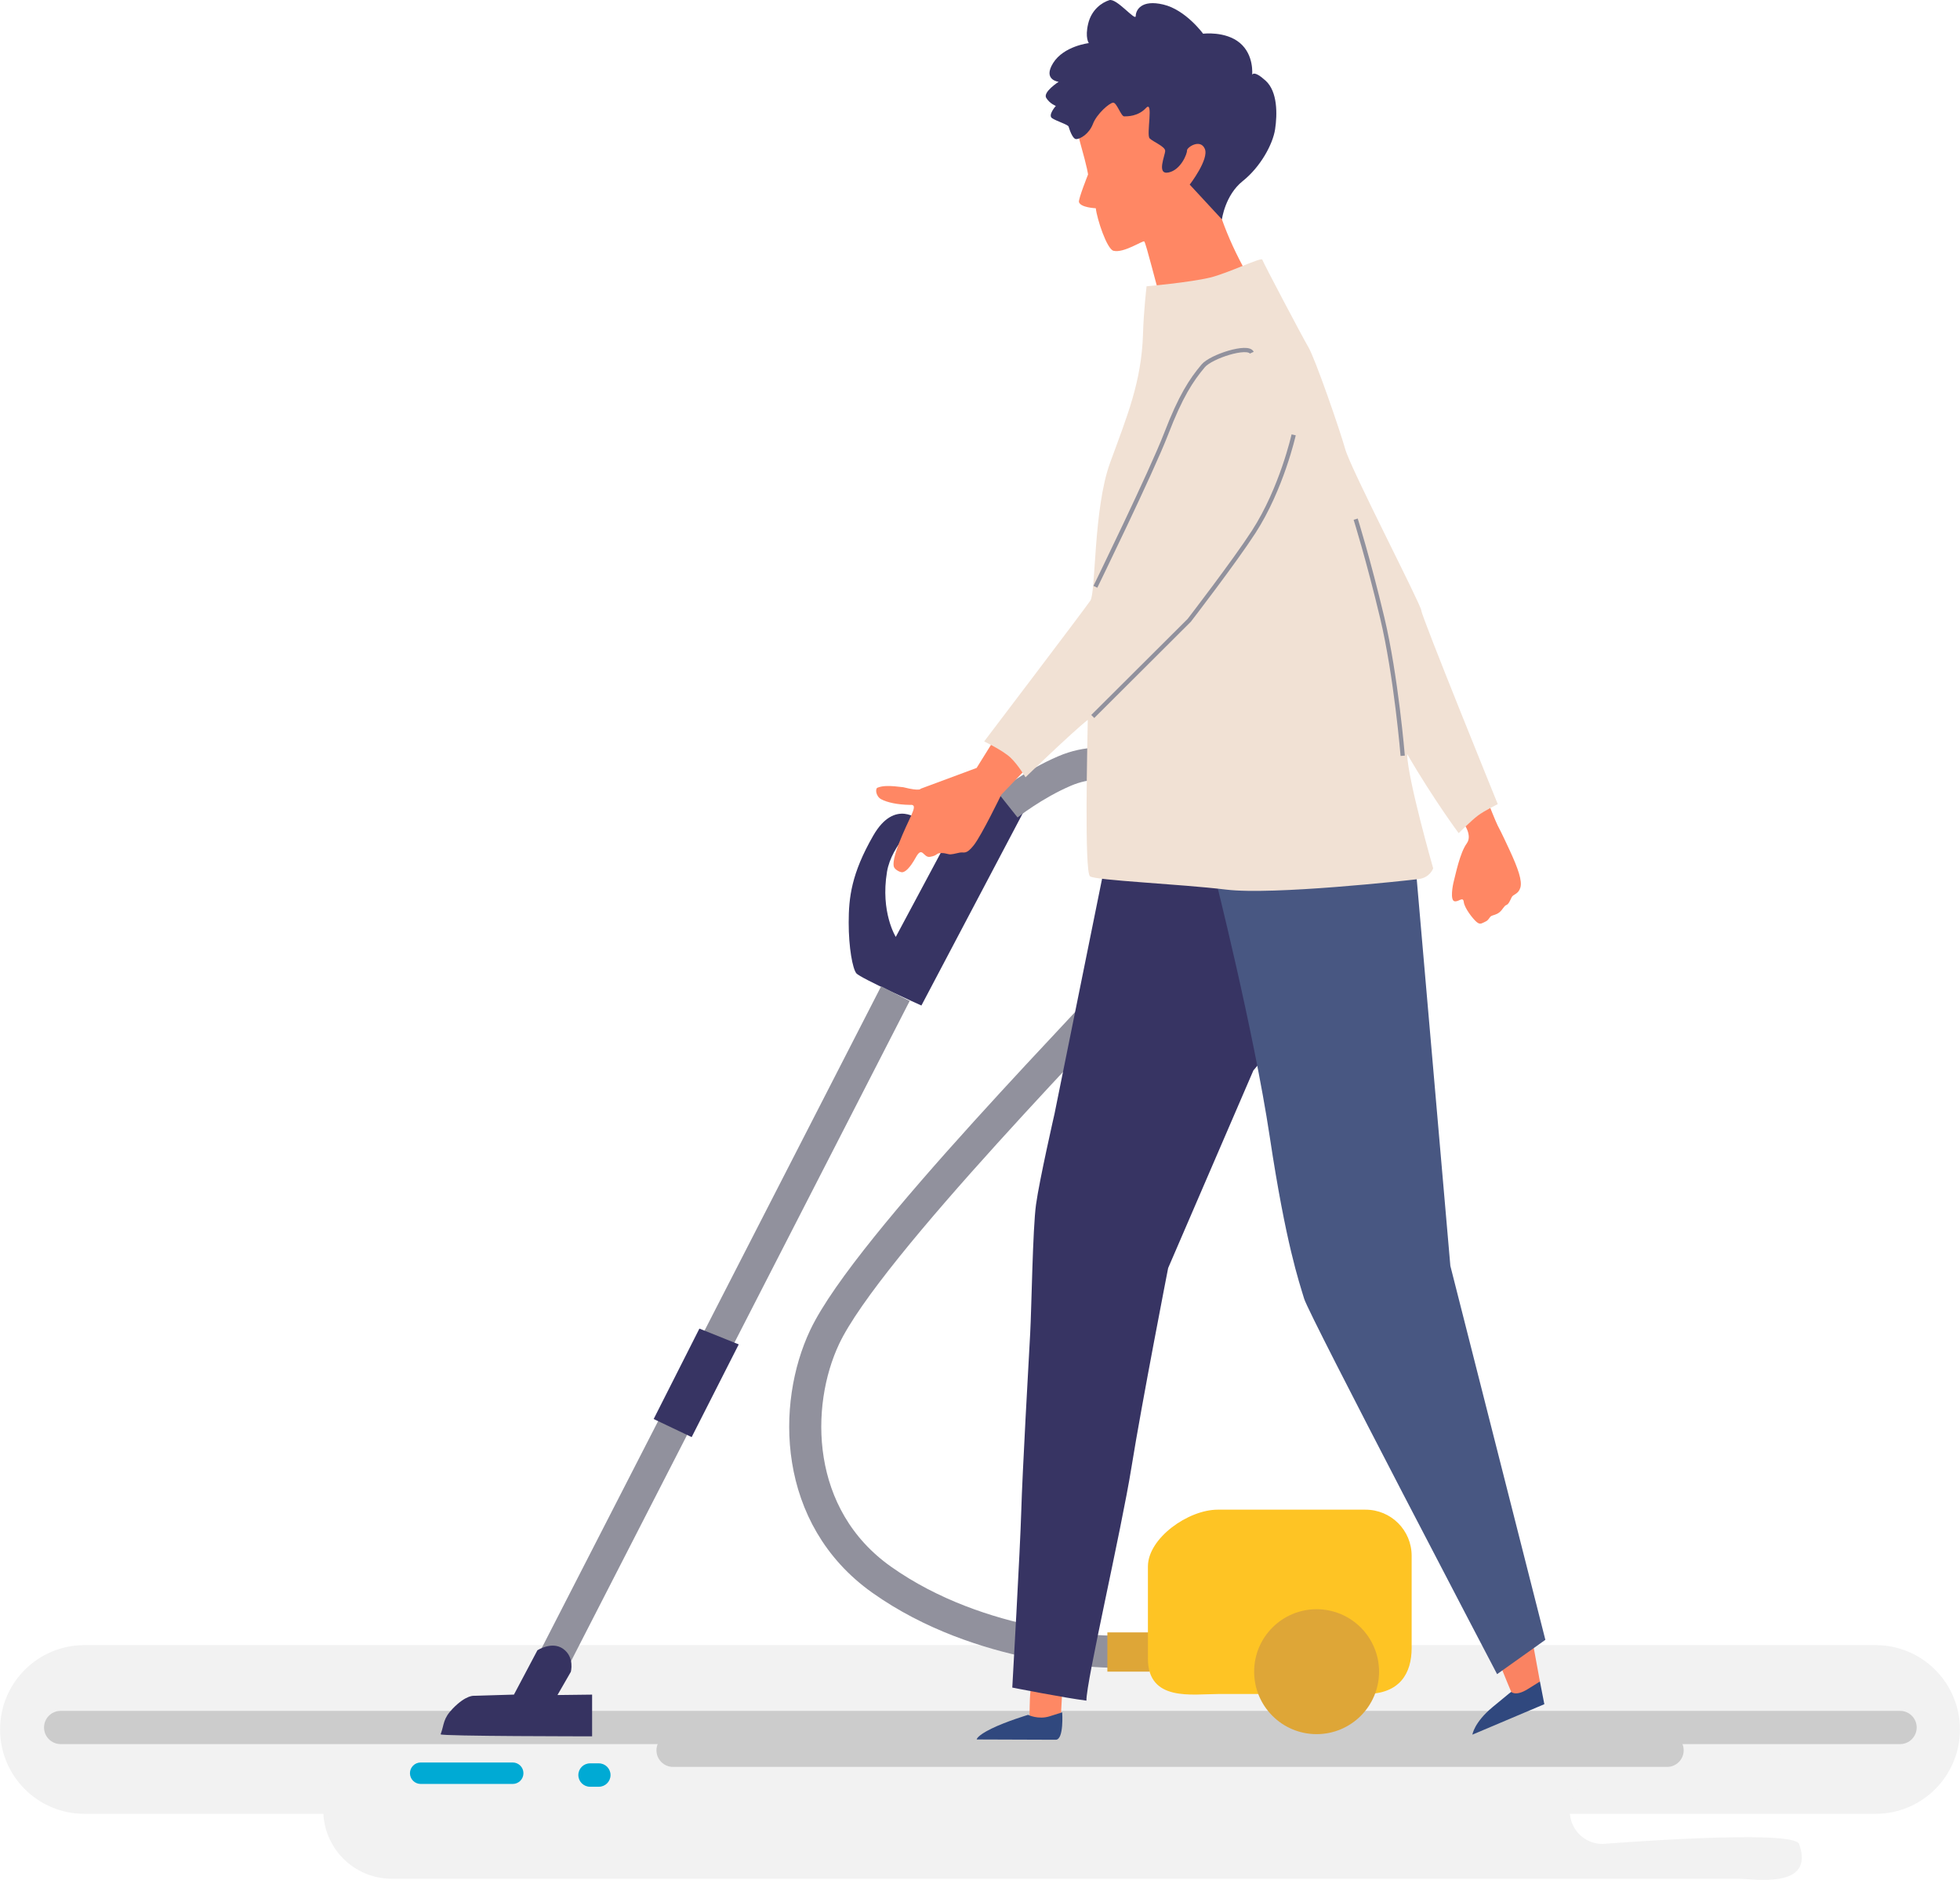
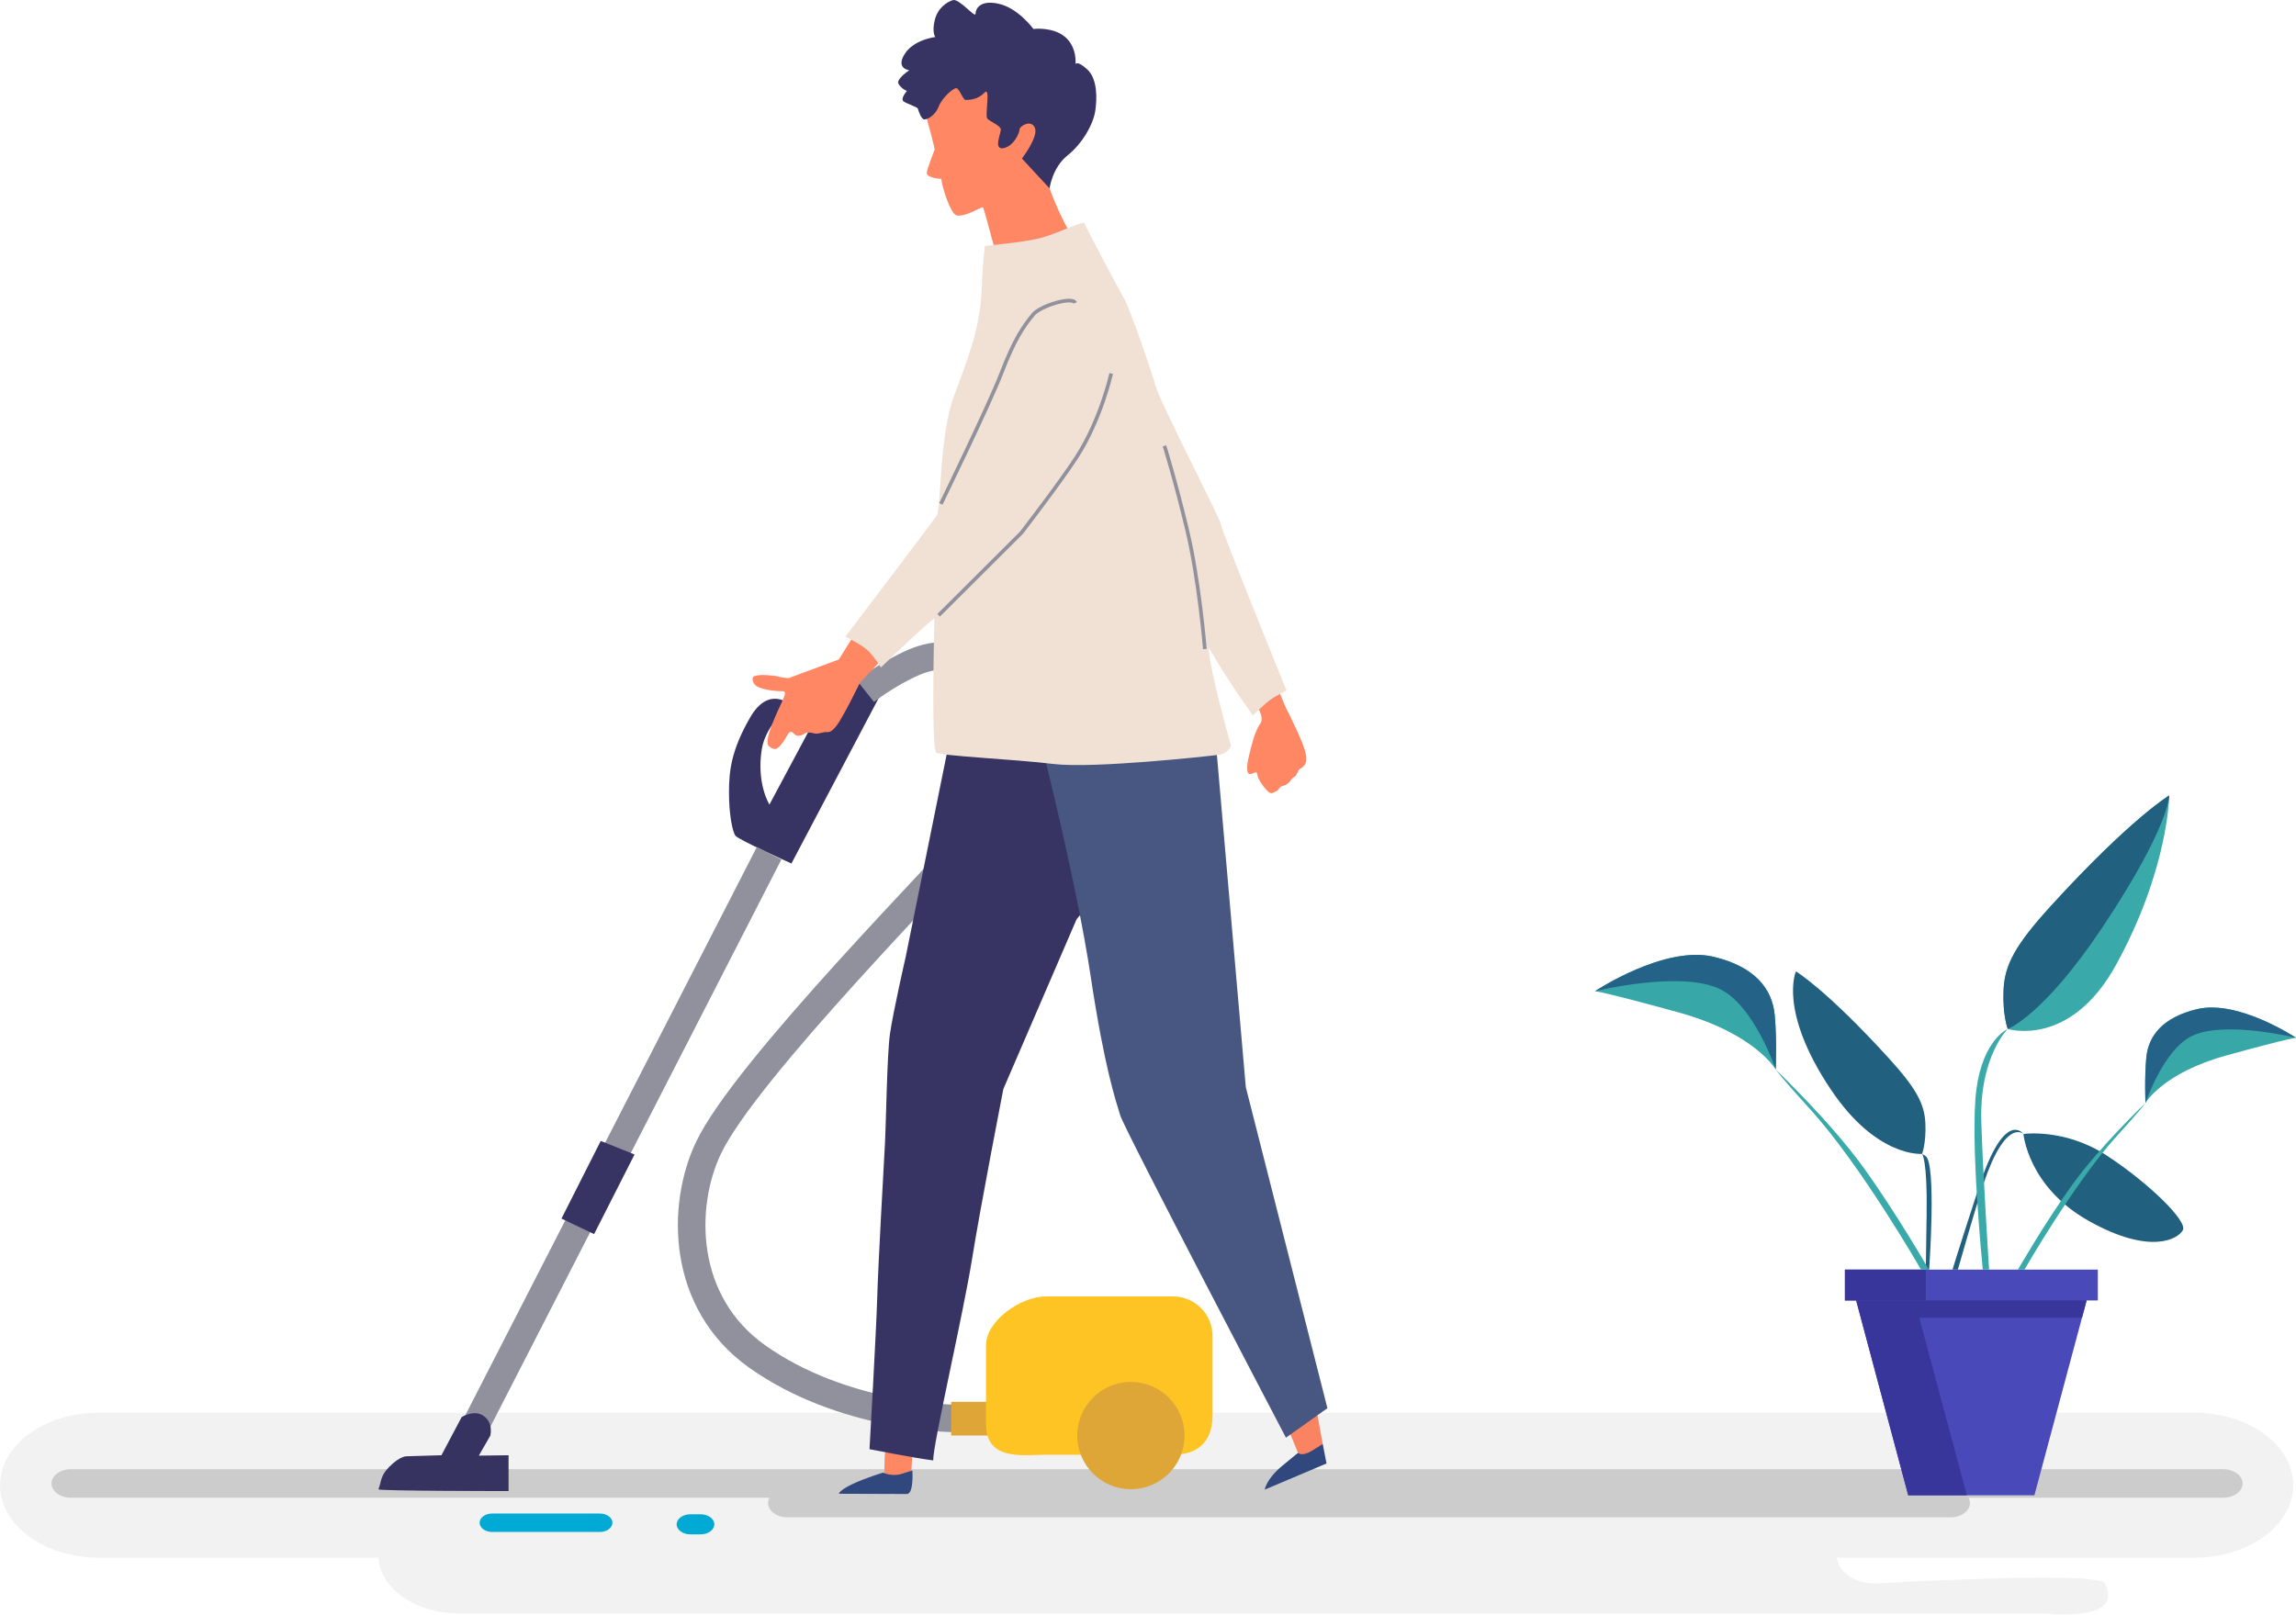
- <svg xmlns="http://www.w3.org/2000/svg" width="9.548in" height="9.158in" viewBox="0 0 242.507 232.618" version="1.1" id="svg21502">
+ <svg xmlns="http://www.w3.org/2000/svg" width="13.021in" height="9.158in" viewBox="0 0 330.732 232.618" version="1.1" id="svg21502">
  <defs id="defs21499" />
  <g id="layer1" transform="translate(19.8402,-3.591351)">
-     <g id="g155102" transform="translate(-3.913562,-19.24359)">
-       <g id="g155042">
+     <g id="g54108" />
+     <g id="g61660">
+       <g id="g155042" transform="matrix(1.362167,0,0,1,1.854533,-19.24359)">
        <rect style="fill:#f2f2f2;fill-opacity:1;stroke:none;stroke-width:5.377;stroke-linecap:square;stroke-linejoin:round;stroke-miterlimit:4;stroke-dasharray:none;stroke-opacity:1;paint-order:markers fill stroke" id="rect154213" width="242.507" height="20.876" x="-15.927" y="226.4" ry="10.438" />
        <path id="rect154287" style="fill:#f2f2f2;fill-opacity:1;stroke:none;stroke-width:4.226;stroke-linecap:square;stroke-linejoin:round;stroke-miterlimit:4;stroke-dasharray:none;stroke-opacity:1;paint-order:markers fill stroke" d="m 32.574,238.292 c -4.715,0 -8.511,3.796 -8.511,8.511 0,4.715 3.796,8.511 8.511,8.511 H 199.277 c 1.708,0 9.442,1.341 7.402,-4.308 -0.683,-1.89 -24.314,0 -24.314,0 -2.246,0 -4.055,-1.808 -4.055,-4.055 0,-2.246 1.808,-4.055 4.055,-4.055 h 24.474 c -1.412,-2.738 -4.259,-4.605 -7.562,-4.605 z" />
        <rect style="fill:#cccccc;fill-opacity:1;stroke:none;stroke-width:2.332;stroke-linecap:square;stroke-linejoin:round;stroke-miterlimit:4;stroke-dasharray:none;stroke-opacity:1;paint-order:markers fill stroke" id="rect152049" width="231.715" height="4.11" x="-10.486" y="234.537" ry="2.055" />
        <rect style="fill:#cccccc;fill-opacity:1;stroke:none;stroke-width:1.727;stroke-linecap:square;stroke-linejoin:round;stroke-miterlimit:4;stroke-dasharray:none;stroke-opacity:1;paint-order:markers fill stroke" id="rect154087" width="127.105" height="4.11" x="65.293" y="237.36" ry="2.055" />
        <rect style="fill:#00aad4;fill-opacity:1;stroke:none;stroke-width:0.462;stroke-linecap:square;stroke-linejoin:round;stroke-miterlimit:4;stroke-dasharray:none;stroke-opacity:1;paint-order:markers fill stroke" id="rect154089" width="14.043" height="2.656" x="34.791" y="240.923" ry="1.328" />
        <rect style="fill:#00aad4;fill-opacity:1;stroke:none;stroke-width:0.257;stroke-linecap:square;stroke-linejoin:round;stroke-miterlimit:4;stroke-dasharray:none;stroke-opacity:1;paint-order:markers fill stroke" id="rect154109" width="3.983" height="2.895" x="55.627" y="241.03" ry="1.447" />
      </g>
-       <g id="g155068">
+       <g id="g155068" transform="translate(-3.913562,-19.24359)">
        <path style="fill:#fa8362;fill-opacity:1;stroke:none;stroke-width:0.265px;stroke-linecap:butt;stroke-linejoin:miter;stroke-opacity:1" d="m 173.85,226.764 0.76,4.139 c 0,0 -0.436,1.056 -1.683,1.405 -1.247,0.349 -1.865,0.255 -1.867,0.066 l -0.002,-0.19 c 0,0 -0.876,-2.076 -1.093,-2.656 -0.216,-0.58 2.648,-2.583 3.17,-2.752 0.522,-0.169 0.715,-0.011 0.715,-0.011 z" id="path62432" />
        <path style="fill:#ff8764;fill-opacity:1;stroke:none;stroke-width:0.83px;stroke-linecap:butt;stroke-linejoin:miter;stroke-opacity:1" d="m 135.261,49.982 c -2.692,-6.524 0.539,-9.872 -2.801,-13.773 -3.34,-3.9 -10.168,-3.898 -11.406,-3.101 -1.238,0.798 -4.344,3.788 -3.357,7.288 0.987,3.5 0.998,4.034 0.998,4.034 0,0 -1.221,3.057 -1.123,3.407 0.195,0.69 2.082,0.766 2.082,0.766 0.155,1.362 1.375,5.06 2.191,5.263 1.267,0.315 3.606,-1.286 3.804,-1.159 0.199,0.127 1.66,6.052 1.749,6.093 0.088,0.04 10.858,-2.282 10.858,-2.282 -1.193,-2.136 -2.204,-4.312 -2.994,-6.537" id="path5317" />
        <path style="fill:#373463;fill-opacity:1;stroke:none;stroke-width:0.83px;stroke-linecap:butt;stroke-linejoin:miter;stroke-opacity:1" d="m 131.28,45.681 3.981,4.301 c 0,0 0.383,-2.996 2.578,-4.744 2.194,-1.747 3.722,-4.551 4.002,-6.407 0.281,-1.856 0.317,-4.659 -1.17,-6.012 -1.487,-1.354 -1.669,-0.731 -1.669,-0.731 0,0 0.264,-2.448 -1.519,-3.941 -1.782,-1.493 -4.549,-1.14 -4.549,-1.14 0,0 -2.146,-2.951 -4.912,-3.608 -2.766,-0.657 -3.413,0.707 -3.426,1.417 -0.014,0.71 -2.365,-2.252 -3.274,-1.96 -0.909,0.291 -2.193,1.159 -2.61,2.91 -0.417,1.751 0.081,2.404 0.081,2.404 0,0 -3.099,0.351 -4.417,2.464 -1.318,2.113 0.683,2.323 0.683,2.323 0,0 -1.985,1.273 -1.536,1.996 0.449,0.723 1.188,0.987 1.188,0.987 0,0 -1.021,1.146 -0.466,1.518 0.555,0.373 1.966,0.79 2.044,1.039 0.079,0.249 0.467,1.565 0.956,1.552 0.489,-0.013 1.579,-0.634 2.056,-1.882 0.477,-1.249 2.059,-2.621 2.509,-2.628 0.45,-0.006 0.968,1.704 1.361,1.697 0.393,-0.006 1.709,0.016 2.691,-1.034 0.982,-1.05 0.013,3.321 0.457,3.756 0.445,0.435 1.906,0.999 1.921,1.535 0.014,0.537 -1.123,2.993 0.409,2.686 1.532,-0.306 2.321,-2.335 2.292,-2.722 -0.029,-0.387 1.637,-1.498 2.201,-0.214 0.564,1.284 -1.864,4.436 -1.864,4.436 z" id="path1325" />
        <path style="fill:#373463;fill-opacity:1;stroke:none;stroke-width:0.265px;stroke-linecap:butt;stroke-linejoin:miter;stroke-opacity:1" d="m 98.076,147.258 13.487,-25.58 -5.777,-3.26 -10.881,20.349 c 0,0 -1.917,-3.049 -1.087,-8.051 0.571,-3.439 4.045,-6.354 4.045,-6.354 0,0 -3.046,-2.826 -5.747,1.872 -2.701,4.698 -3.035,7.659 -3.037,10.761 -0.002,3.102 0.483,5.696 0.946,6.277 0.463,0.581 8.051,3.984 8.051,3.984 z" id="path85328" />
        <path style="fill:#ff8764;fill-opacity:1;stroke:none;stroke-width:0.265px;stroke-linecap:butt;stroke-linejoin:miter;stroke-opacity:1" d="m 168.238,122.232 c 0,0 0.883,2.238 1.14,2.742 0.256,0.503 0.38,0.685 1.464,3.021 1.083,2.337 1.6,3.849 1.345,4.682 -0.255,0.833 -0.879,0.791 -1.071,1.18 -0.192,0.389 -0.367,0.86 -0.659,0.963 -0.292,0.103 -0.456,0.586 -0.859,0.905 -0.403,0.319 -0.767,0.326 -1.005,0.456 -0.237,0.13 -0.316,0.524 -0.731,0.697 -0.415,0.173 -0.63,0.436 -1.093,0.038 -0.462,-0.398 -1.493,-1.708 -1.581,-2.467 -0.088,-0.76 -0.676,0.057 -1.177,-0.103 -0.502,-0.16 -0.229,-1.847 -0.039,-2.545 0.189,-0.699 0.741,-3.455 1.581,-4.595 0.839,-1.14 -0.662,-2.881 -0.662,-2.881 z" id="path26543" />
        <path style="fill:#fe8864;fill-opacity:1;stroke:none;stroke-width:0.265px;stroke-linecap:butt;stroke-linejoin:miter;stroke-opacity:1" d="m 111.571,232.087 c 0,0 -0.072,0.577 -0.093,1.797 -0.022,1.22 -0.025,1.219 -0.025,1.219 0,0 0.545,0.597 1.569,0.508 1.024,-0.089 2.334,-0.851 2.334,-0.851 l 0.109,-1.965 c 0,0 0.083,-0.2 -0.992,-0.426 -1.075,-0.226 -2.05,-0.556 -2.475,-0.419 -0.425,0.137 -0.427,0.137 -0.427,0.137 z" id="path45244" />
        <path style="fill:none;stroke:#91919d;stroke-width:3.969;stroke-linecap:butt;stroke-linejoin:miter;stroke-miterlimit:4;stroke-dasharray:none;stroke-opacity:1" d="m 121.259,227.202 c 0,0 -15.73,-0.115 -28.114,-8.906 -10.956,-7.777 -11.004,-21.64 -7.037,-30.023 5.326,-11.256 34.002,-40.102 41.259,-48.403 10.028,-11.472 -0.439,-26.392 -11.576,-21.632 -3.84,1.641 -7.052,4.195 -7.052,4.195" id="path74303" />
        <rect style="fill:#dea637;fill-opacity:1;stroke:none;stroke-width:0.265;stroke-linecap:square;stroke-linejoin:round;paint-order:markers fill stroke" id="rect74188" width="5.225" height="4.856" x="121.087" y="224.825" />
        <path style="fill:#ff8764;fill-opacity:1;stroke:none;stroke-width:0.265px;stroke-linecap:butt;stroke-linejoin:miter;stroke-opacity:1" d="m 107.034,114.443 -2.126,3.416 -6.924,2.572 c 0,0 -0.022,0.349 -2.155,-0.187 -1.593,-0.2 -2.512,-0.22 -3.196,0.063 -0.279,0.115 -0.218,1.064 0.483,1.434 0.701,0.369 1.948,0.667 3.549,0.69 1.064,-0.098 0.196,1.048 -0.96,3.758 -1.167,2.735 -1.143,3.61 -1.025,3.929 0.118,0.319 0.759,0.688 1.066,0.642 0.307,-0.046 0.846,-0.396 1.649,-1.847 0.803,-1.451 0.913,0.083 1.739,-0.053 0.982,-0.161 0.716,-0.456 1.362,-0.47 0.312,-0.007 0.609,0.048 0.938,0.137 0.33,0.09 0.844,-0.086 1.391,-0.192 0.548,-0.106 0.767,0.311 1.733,-0.912 0.965,-1.222 3.39,-6.233 3.39,-6.233 l 2.942,-3.078 z" id="path21789" />
        <g id="g40473" transform="translate(-113.5605,2.013907)">
          <path style="fill:#373463;fill-opacity:1;stroke:none;stroke-width:0.265px;stroke-linecap:butt;stroke-linejoin:miter;stroke-opacity:1" d="m 252.715,153.275 -10.548,24.455 c 0,0 -3.271,16.752 -4.536,24.64 -1.266,7.888 -5.623,26.611 -5.575,28.884 -2.725,-0.34 -9.173,-1.615 -9.173,-1.615 0,0 0.98,-17.196 1.11,-21.835 0.129,-4.639 0.935,-18.941 1.106,-22.032 0.171,-3.091 0.303,-12.87 0.721,-15.909 0.418,-3.039 2.293,-11.246 2.293,-11.246 l 5.897,-29.15 38.964,-0.266 z" id="path37759" />
          <path style="fill:#485782;fill-opacity:1;stroke:none;stroke-width:0.265px;stroke-linecap:butt;stroke-linejoin:miter;stroke-opacity:1" d="m 288.844,223.731 -5.973,4.248 c 0,0 -23.25,-44.361 -23.874,-46.453 -0.625,-2.092 -2.253,-6.737 -4.251,-20.001 -1.998,-13.264 -6.819,-32.323 -6.819,-32.323 l 24.97,0.059 4.191,48.198 z" id="path34351" />
        </g>
        <path style="fill:#f1e1d4;fill-opacity:1;stroke:none;stroke-width:0.83px;stroke-linecap:butt;stroke-linejoin:miter;stroke-opacity:1" d="m 125.934,58.26 c 0,0 5.269,-0.463 7.833,-1.072 2.225,-0.528 6.385,-2.574 6.49,-2.223 0.106,0.351 4.871,9.4 5.715,10.846 0.844,1.446 3.858,10.143 4.552,12.614 0.693,2.471 9.377,19.215 9.414,19.965 0.036,0.749 9.456,23.949 9.456,23.949 0,0 -1.63,0.8 -2.436,1.398 -0.806,0.598 -2.402,2.191 -2.402,2.191 0,0 -3.013,-4.038 -6.379,-9.789 0.081,3.18 3.224,14.139 3.224,14.139 0,0 -0.371,1.158 -1.817,1.334 -1.447,0.176 -17.998,2.002 -23.773,1.304 -5.775,-0.698 -16.14,-1.135 -16.867,-1.642 -0.727,-0.506 -0.324,-16.515 -0.283,-19.363 -1.91,1.497 -7.704,7.103 -7.704,7.103 0,0 -0.923,-1.547 -1.854,-2.432 -0.931,-0.885 -3.261,-2.002 -3.261,-2.002 0,0 12.455,-16.404 13.144,-17.431 0.689,-1.027 0.356,-11.347 2.443,-17.067 2.087,-5.72 3.894,-10.001 4.069,-15.969 0.082,-2.796 0.44,-5.853 0.44,-5.853 z" id="path12879" />
        <path style="fill:#30487e;fill-opacity:1;stroke:none;stroke-width:0.267px;stroke-linecap:butt;stroke-linejoin:miter;stroke-opacity:1" d="m 114.711,238.109 -9.795,-0.035 c 0,0 -0.009,-0.438 1.81,-1.331 1.819,-0.893 4.55,-1.715 4.55,-1.715 0,0 1.263,0.631 2.677,0.178 1.414,-0.454 1.544,-0.489 1.544,-0.489 0,0 0.235,3.368 -0.787,3.392 z" id="path40527" />
        <path style="fill:#30487e;fill-opacity:1;stroke:none;stroke-width:0.265px;stroke-linecap:butt;stroke-linejoin:miter;stroke-opacity:1" d="m 175.156,233.71 -8.9,3.768 c 0,0 0.192,-1.489 2.481,-3.397 2.289,-1.908 2.32,-1.896 2.32,-1.896 0,0 0.534,0.594 2.039,-0.335 1.505,-0.929 1.514,-0.946 1.514,-0.946 z" id="path48830" />
        <path style="color:#000000;fill:#fec424;fill-opacity:1;stroke-width:0.265;stroke-linecap:square;stroke-linejoin:round;-inkscape-stroke:none;paint-order:markers fill stroke" d="m 134.756,209.64 h 18.272 c 3.164,0 5.71,2.547 5.71,5.71 v 11.39 c 0,3.164 -1.469,5.71 -5.71,5.71 h -18.272 c -3.164,0 -8.652,0.98 -8.652,-4.387 v -11.39 c 0,-3.494 4.967,-7.034 8.652,-7.034 z" id="rect64888" />
        <circle style="fill:#dea637;fill-opacity:1;stroke:none;stroke-width:0.267;stroke-linecap:square;stroke-linejoin:round;paint-order:markers fill stroke" id="path68288" cx="146.977" cy="229.688" r="7.728" />
        <path style="fill:#91919d;fill-opacity:1;stroke:#91919d;stroke-width:3.969;stroke-linecap:butt;stroke-linejoin:miter;stroke-miterlimit:4;stroke-dasharray:none;stroke-opacity:1" d="M 94.861,145.783 52.601,228.176" id="path99753" />
        <path style="fill:#363361;fill-opacity:1;stroke:none;stroke-width:0.265px;stroke-linecap:butt;stroke-linejoin:miter;stroke-opacity:1" d="m 57.33,237.685 v -5.16 l -4.284,0.052 1.65,-2.868 c 0,0 0.496,-1.813 -0.945,-2.845 -1.384,-0.992 -3.185,0.17 -3.185,0.17 l -2.907,5.489 -4.924,0.148 c 0,0 -0.975,-0.142 -2.633,1.566 -1.249,1.287 -1.048,1.926 -1.514,3.199 -0.072,0.248 18.743,0.25 18.743,0.25 z" id="path94272" />
        <path style="fill:#373463;fill-opacity:1;stroke:none;stroke-width:0.265px;stroke-linecap:butt;stroke-linejoin:miter;stroke-opacity:1" d="m 69.649,200.661 -4.702,-2.238 5.66,-11.189 4.867,1.953 z" id="path91901" />
        <path style="fill:none;fill-opacity:1;stroke:#91919d;stroke-width:0.529;stroke-linecap:butt;stroke-linejoin:miter;stroke-miterlimit:4;stroke-dasharray:none;stroke-opacity:1" d="m 157.631,116.355 c 0,0 -0.806,-9.845 -2.541,-17.113 -1.735,-7.268 -3.278,-12.165 -3.278,-12.165" id="path111712" />
        <g id="g139262" transform="translate(142.2235,2.147519)">
          <path style="fill:none;stroke:#91919d;stroke-width:0.529;stroke-linecap:butt;stroke-linejoin:miter;stroke-miterlimit:4;stroke-dasharray:none;stroke-opacity:1" d="m -22.944,109.344 11.939,-11.901 c 0,0 5.584,-7.247 7.967,-10.933 C 0.437,81.138 1.915,74.494 1.915,74.494" id="path133565" />
          <path style="fill:none;stroke:#91919d;stroke-width:0.529;stroke-linecap:butt;stroke-linejoin:miter;stroke-miterlimit:4;stroke-dasharray:none;stroke-opacity:1" d="m -22.62,93.297 c 0,0 6.96,-14.267 8.754,-18.929 1.795,-4.662 3.099,-6.639 4.582,-8.405 0.987,-1.175 5.559,-2.629 6.015,-1.632" id="path133567" />
        </g>
      </g>
+       <g id="g61488" transform="translate(-159.156,8.128573)">
+         <path id="path169" style="color:#000000;fill:#4949b9;stroke-width:0.265px;-inkscape-stroke:none" d="m 405.074,178.402 v 4.449 h 1.619 l 7.499,28.07 h 18.176 l 7.521,-28.07 h 1.619 v -4.449 z" />
+         <path style="fill:#38369b;fill-opacity:1;stroke:none;stroke-width:0.265px;stroke-linecap:butt;stroke-linejoin:miter;stroke-opacity:1" d="m 415.787,185.352 6.851,25.568 h -8.445 l -7.499,-28.07 h 33.195 l -0.663,2.475 z" id="path31961" />
+         <rect style="fill:#38369b;fill-opacity:1;stroke:none;stroke-width:2.646;stroke-linecap:square;stroke-linejoin:round;paint-order:markers fill stroke" id="rect36365" width="11.649" height="4.449" x="405.074" y="178.402" />
+         <g id="g58253" transform="translate(-4.31692)">
+           <path style="fill:#21607f;fill-opacity:1;stroke:none;stroke-width:0.126px;stroke-linecap:butt;stroke-linejoin:miter;stroke-opacity:1" d="m 435.107,158.86 c 0,0 5.938,-0.861 11.99,3.098 6.052,3.959 11.66,9.445 10.978,10.749 -0.682,1.304 -4.708,3.629 -13.515,-1.295 -8.807,-4.925 -9.453,-12.552 -9.453,-12.552 z" id="path22346" />
+           <path style="fill:#21607f;fill-opacity:1;stroke:none;stroke-width:0.265px;stroke-linecap:butt;stroke-linejoin:miter;stroke-opacity:1" d="m 435.107,158.86 c 0,0 -2.687,-3.789 -6.418,7.665 -3.731,11.454 -3.791,11.876 -3.791,11.876 h 0.761 c 0,0 2.608,-9.167 3.719,-12.449 3.208,-9.483 5.729,-7.093 5.729,-7.093 z" id="path39502" />
+         </g>
+         <g id="g54207" transform="translate(20.43848)">
+           <g id="g22311" transform="translate(34.89367,-4.675338)">
+             <g id="g22226">
+               <path style="fill:#37a7a8;fill-opacity:1;stroke:none;stroke-width:0.265px;stroke-linecap:butt;stroke-linejoin:miter;stroke-opacity:1" d="m 393.034,159.073 c 0,0 2.462,-4.328 11.711,-6.871 9.249,-2.543 9.971,-2.526 9.971,-2.526 0,0 -8.326,-5.553 -14.251,-4.127 -4.874,1.173 -7.007,3.768 -7.311,7.006 -0.276,2.949 -0.12,6.519 -0.12,6.519 z" id="path16553" />
+               <path style="fill:#256287;fill-opacity:1;stroke:none;stroke-width:0.265px;stroke-linecap:butt;stroke-linejoin:miter;stroke-opacity:1" d="m 393.034,159.073 c 0,0 2.626,-7.849 6.858,-9.737 4.794,-2.139 14.824,0.34 14.824,0.34 0,0 -8.326,-5.553 -14.251,-4.127 -4.874,1.173 -7.007,3.768 -7.311,7.006 -0.276,2.949 -0.12,6.519 -0.12,6.519 z" id="path19164" />
+             </g>
+           </g>
+           <path style="fill:#39a9aa;fill-opacity:1;stroke:none;stroke-width:0.265px;stroke-linecap:butt;stroke-linejoin:miter;stroke-opacity:1" d="m 427.928,154.398 c 0,0 -6.557,6.238 -10.591,11.846 -3.988,5.544 -7.773,12.158 -7.773,12.158 h 0.938 c 0,0 7.201,-12.557 13.331,-19.278 3.472,-3.808 4.096,-4.726 4.096,-4.726 z" id="path45217" />
+         </g>
+         <g id="g58249" transform="translate(19.85959)">
+           <g id="g16518" transform="translate(58.76317,-8.608538)">
+             <path style="fill:#39a9aa;fill-opacity:1;stroke:none;stroke-width:0.265px;stroke-linecap:butt;stroke-linejoin:miter;stroke-opacity:1" d="m 349.904,152.335 c 0,0 8.976,2.826 15.608,-9.244 7.561,-13.763 7.654,-24.403 7.654,-24.403 0,0 -5.523,3.292 -17.018,15.895 -5.171,5.67 -6.678,8.512 -6.844,12.112 -0.166,3.6 0.6,5.64 0.6,5.64 z" id="path11446" />
+             <path style="fill:#21607f;fill-opacity:1;stroke:none;stroke-width:0.265px;stroke-linecap:butt;stroke-linejoin:miter;stroke-opacity:1" d="m 349.904,152.335 c 0,0 5.127,-1.889 13.631,-14.631 9.676,-14.5 9.631,-19.016 9.631,-19.016 0,0 -5.523,3.292 -17.018,15.895 -5.171,5.67 -6.678,8.512 -6.844,12.112 -0.166,3.6 0.6,5.64 0.6,5.64 z" id="path14741" />
+           </g>
+           <path style="fill:#39a9aa;fill-opacity:1;stroke:none;stroke-width:0.265px;stroke-linecap:butt;stroke-linejoin:miter;stroke-opacity:1" d="m 408.667,143.727 c 0,0 -3.559,1.507 -4.517,8.734 -0.958,7.227 0.924,25.941 0.924,25.941 h 0.907 c 0,0 -0.961,-15.023 -1.124,-21.498 -0.233,-9.23 3.81,-13.177 3.81,-13.177 z" id="path54242" />
+         </g>
+         <path style="fill:#21607f;fill-opacity:1;stroke:none;stroke-width:0.207px;stroke-linecap:butt;stroke-linejoin:miter;stroke-opacity:1" d="m 416.195,161.724 c 0,0 -6.547,0.625 -13.191,-9.331 -7.561,-11.33 -4.985,-16.959 -4.985,-16.959 0,0 4.316,2.572 13.297,12.42 4.041,4.43 5.218,6.651 5.348,9.464 0.13,2.813 -0.469,4.407 -0.469,4.407 z" id="path58161" />
+         <path style="fill:#21607f;fill-opacity:1;stroke:none;stroke-width:0.265px;stroke-linecap:butt;stroke-linejoin:miter;stroke-opacity:1" d="m 416.195,161.724 c 0,0 0.768,0.859 0.648,8.768 l -0.12,7.909 h 0.482 c 0,0 1.093,-15.354 -0.528,-16.374 z" id="path58469" />
+         <g id="g61461" transform="matrix(-1.200888,0,0,1.200888,909.0006,-35.83868)">
+           <g id="g61457" transform="translate(34.89367,-4.675338)">
+             <g id="g61455">
+               <path style="fill:#37a7a8;fill-opacity:1;stroke:none;stroke-width:0.265px;stroke-linecap:butt;stroke-linejoin:miter;stroke-opacity:1" d="m 393.034,159.073 c 0,0 2.462,-4.328 11.711,-6.871 9.249,-2.543 9.971,-2.526 9.971,-2.526 0,0 -8.326,-5.553 -14.251,-4.127 -4.874,1.173 -7.007,3.768 -7.311,7.006 -0.276,2.949 -0.12,6.519 -0.12,6.519 z" id="path61451" />
+               <path style="fill:#256287;fill-opacity:1;stroke:none;stroke-width:0.265px;stroke-linecap:butt;stroke-linejoin:miter;stroke-opacity:1" d="m 393.034,159.073 c 0,0 2.626,-7.849 6.858,-9.737 4.794,-2.139 14.824,0.34 14.824,0.34 0,0 -8.326,-5.553 -14.251,-4.127 -4.874,1.173 -7.007,3.768 -7.311,7.006 -0.276,2.949 -0.12,6.519 -0.12,6.519 z" id="path61453" />
+             </g>
+           </g>
+           <path style="fill:#39a9aa;fill-opacity:1;stroke:none;stroke-width:0.265px;stroke-linecap:butt;stroke-linejoin:miter;stroke-opacity:1" d="m 427.928,154.398 c 0,0 -6.557,6.238 -10.591,11.846 -3.988,5.544 -7.773,12.158 -7.773,12.158 h 0.938 c 0,0 7.201,-12.557 13.331,-19.278 3.472,-3.808 4.096,-4.726 4.096,-4.726 z" id="path61459" />
+         </g>
+       </g>
    </g>
  </g>
</svg>
